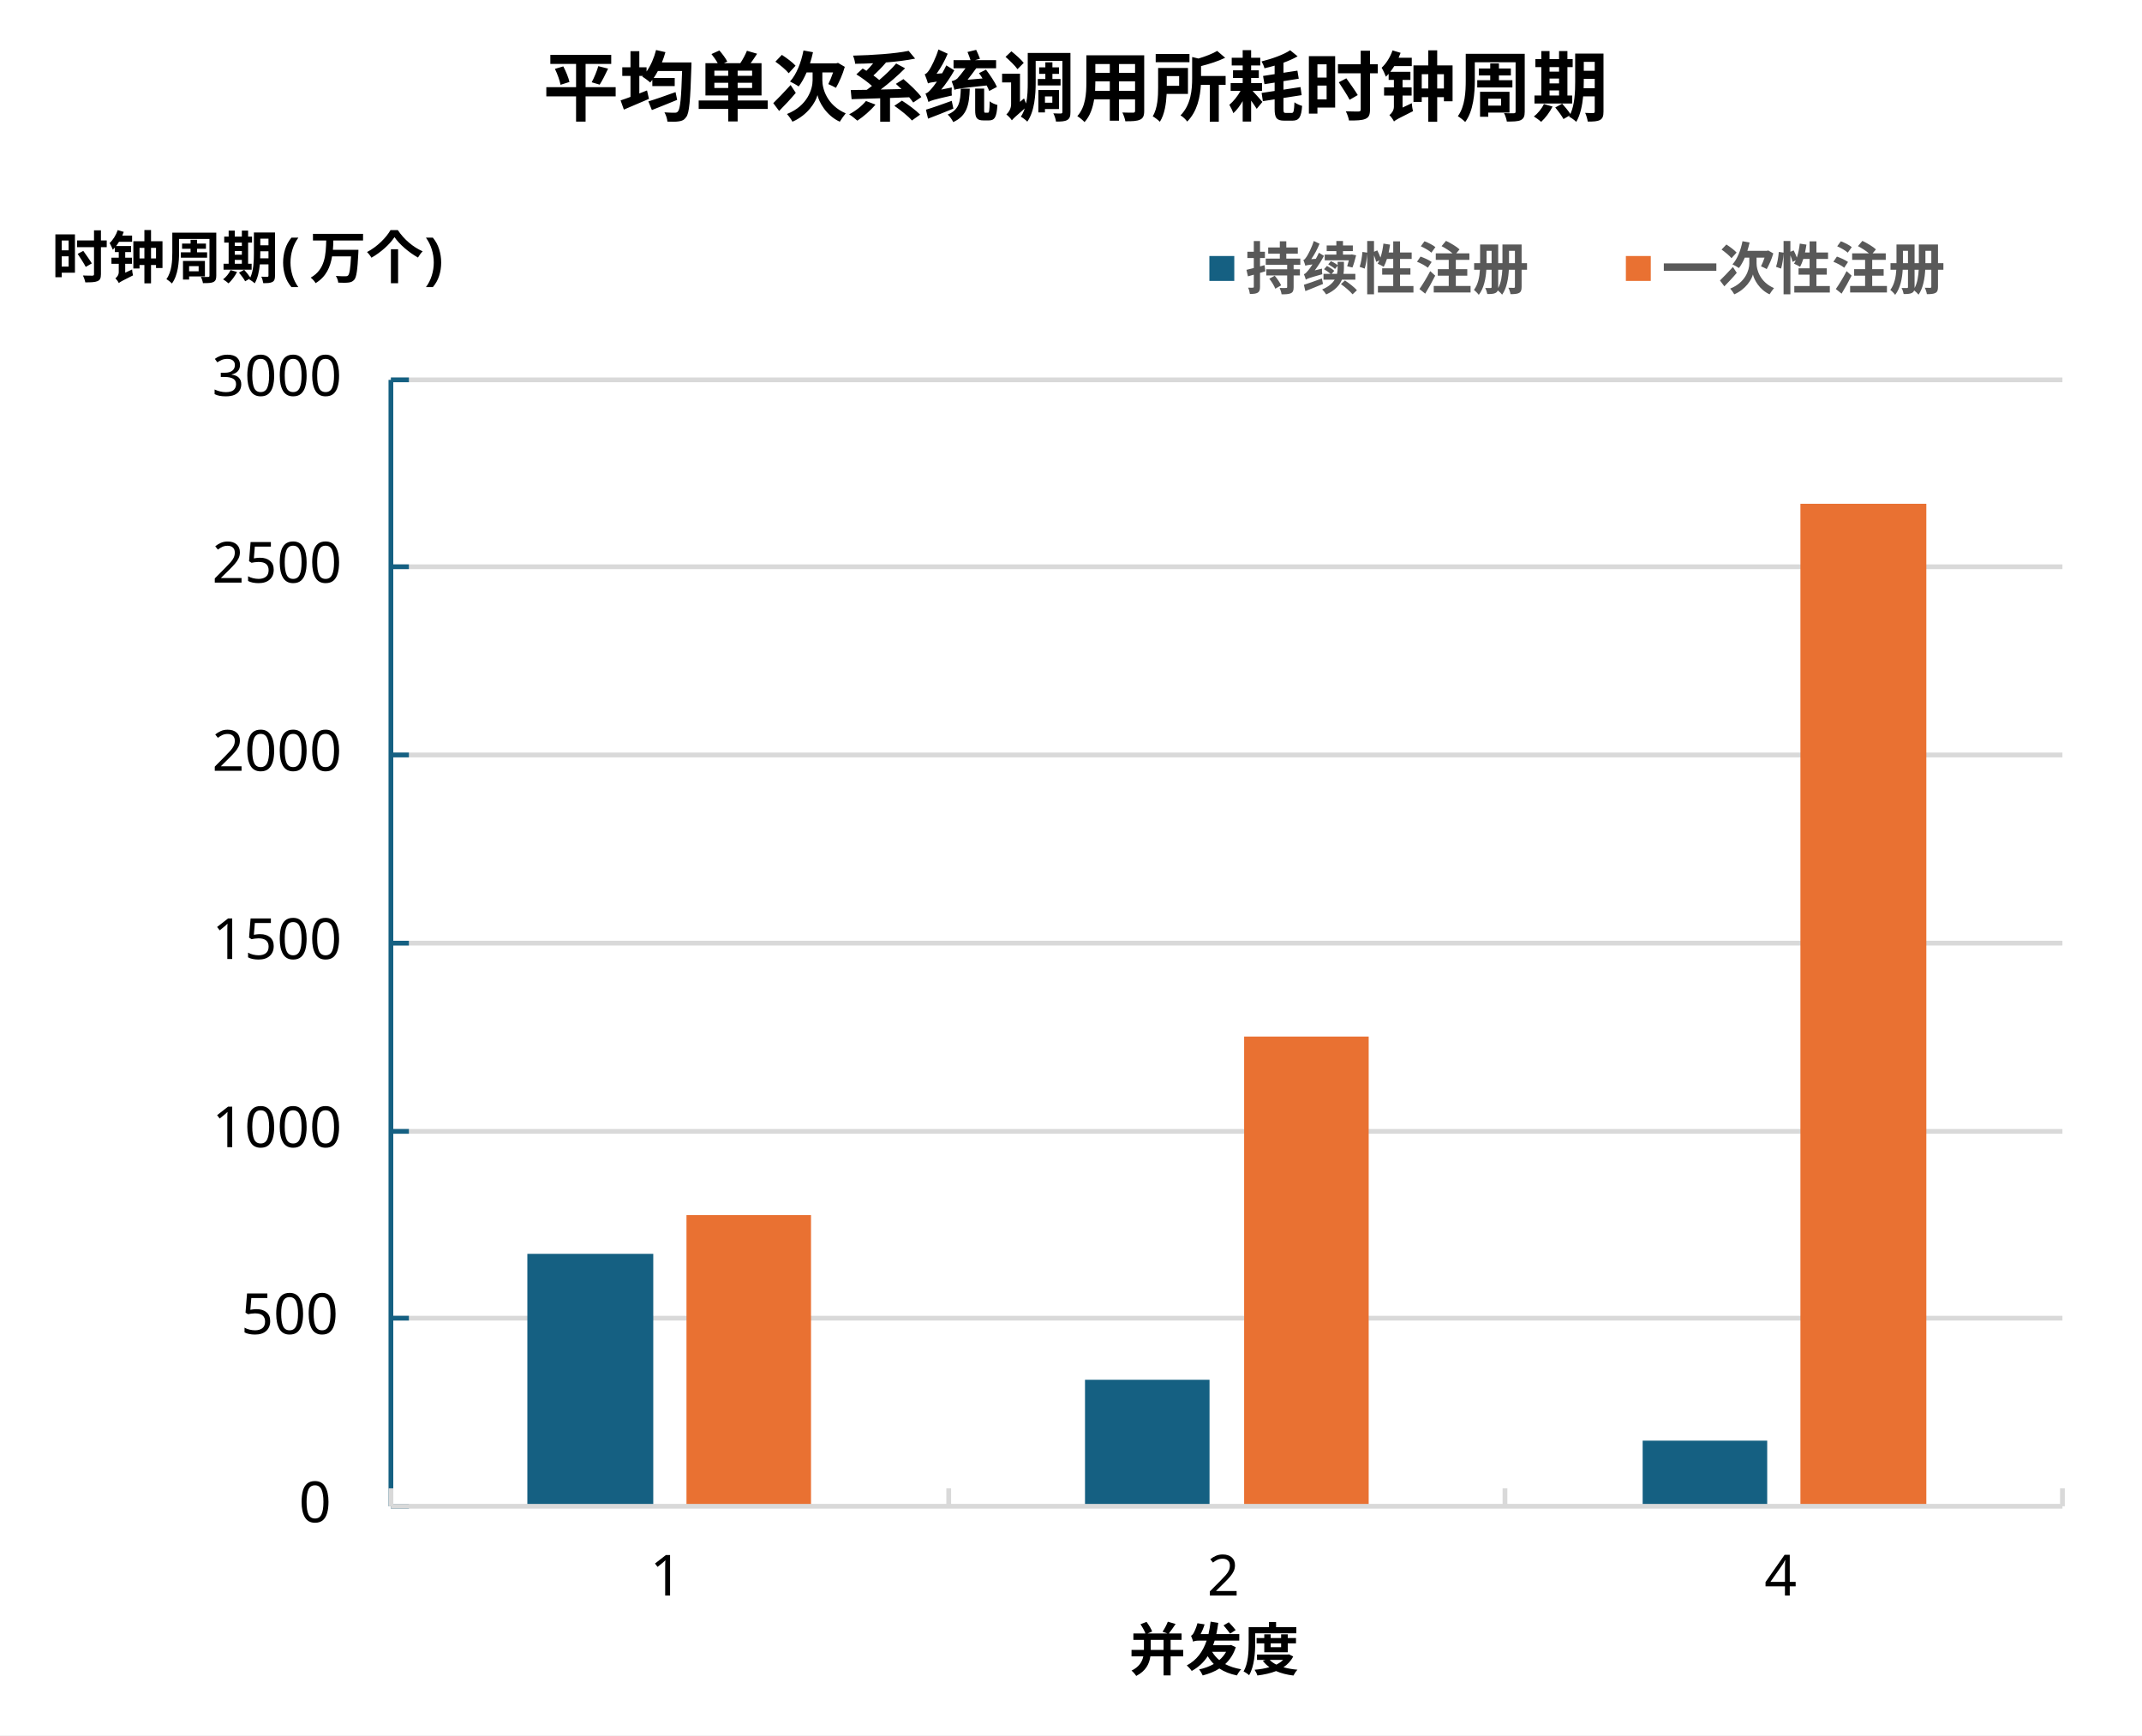
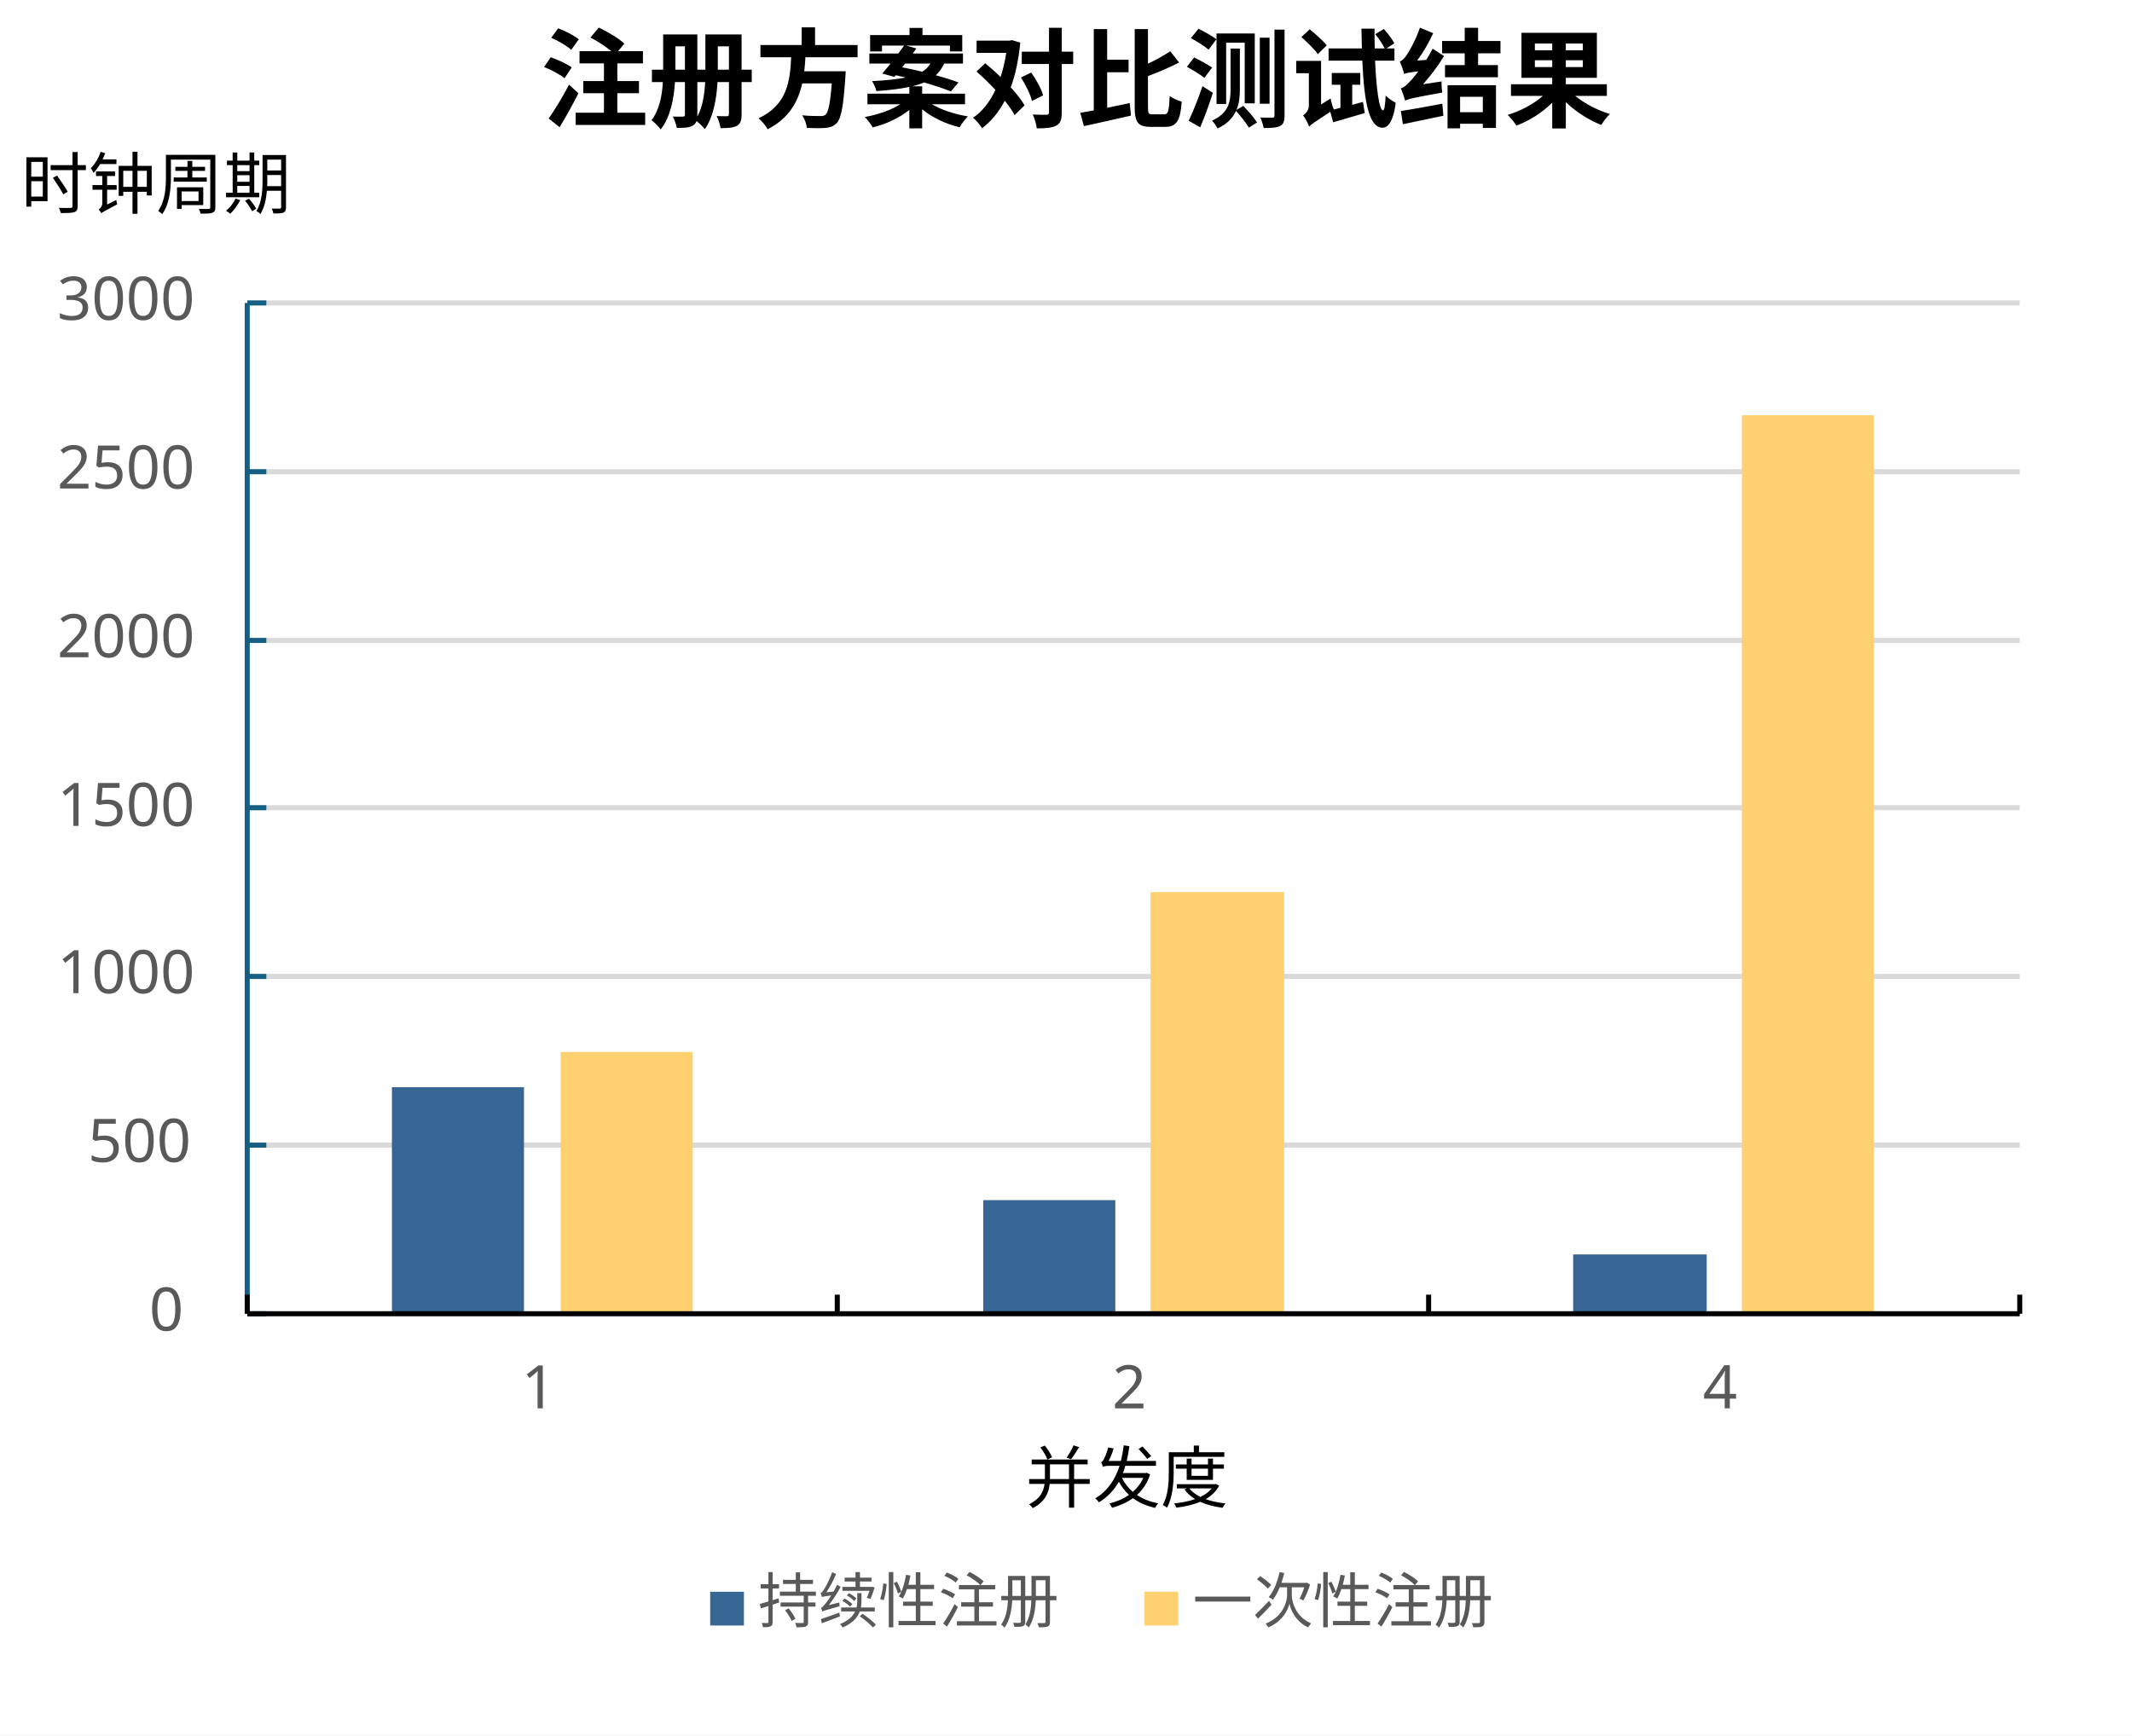
- <svg xmlns="http://www.w3.org/2000/svg" width="1548" height="1254" xml:space="preserve" overflow="hidden">
+ <svg xmlns="http://www.w3.org/2000/svg" width="1453" height="1183" xml:space="preserve" overflow="hidden">
  <defs>
    <clipPath id="clip0">
-       <rect x="2855" y="1151" width="1548" height="1254" />
+       <rect x="2874" y="1123" width="1453" height="1183" />
    </clipPath>
  </defs>
-   <g clip-path="url(#clip0)" transform="translate(-2855 -1151)">
-     <rect x="2855" y="1151" width="1548" height="1254" fill="#FFFFFF" />
+   <g clip-path="url(#clip0)" transform="translate(-2874 -1123)">
+     <rect x="2874" y="1123" width="1453" height="1183" fill="#FFFFFF" />
    <g>
-       <path d="M3137.5 2103.57 4345.5 2103.57M3137.5 1968.56 4345.5 1968.56M3137.5 1832.56 4345.5 1832.56M3137.5 1696.56 4345.5 1696.56M3137.5 1560.55 4345.5 1560.55M3137.5 1425.5 4345.5 1425.5" stroke="#D9D9D9" stroke-width="3.438" stroke-linejoin="round" stroke-miterlimit="10" fill="none" />
+       <path d="M3042.5 1903.56 4250.5 1903.56M3042.5 1788.56 4250.5 1788.56M3042.5 1673.56 4250.5 1673.56M3042.5 1559.55 4250.5 1559.55M3042.5 1444.55 4250.5 1444.55M3042.5 1329.5 4250.5 1329.5" stroke="#D9D9D9" stroke-width="3.438" stroke-linejoin="round" stroke-miterlimit="10" fill="none" />
    </g>
    <g>
-       <path d="M3236.11 2057.07 3327.11 2057.07 3327.11 2240 3236.11 2240ZM3639.12 2148.07 3729.12 2148.07 3729.12 2240 3639.12 2240ZM4042.13 2192.07 4132.14 2192.07 4132.14 2240 4042.13 2240Z" fill="#156082" />
+       <path d="M3141.1 1864.06 3231.11 1864.06 3231.11 2018 3141.1 2018ZM3544.12 1941.06 3634.12 1941.06 3634.12 2018 3544.12 2018ZM3946.13 1978.06 4037.13 1978.06 4037.13 2018 3946.13 2018Z" fill="#386694" />
    </g>
    <g>
-       <path d="M3351.11 2029.07 3441.11 2029.07 3441.11 2240 3351.11 2240ZM3754.12 1900.06 3844.13 1900.06 3844.13 2240 3754.12 2240ZM4156.14 1515.05 4247.14 1515.05 4247.14 2240 4156.14 2240Z" fill="#E97132" />
+       <path d="M3256.11 1840.06 3346.11 1840.06 3346.11 2018 3256.11 2018ZM3658.12 1731.06 3749.12 1731.06 3749.12 2018 3658.12 2018ZM4061.13 1406.05 4151.14 1406.05 4151.14 2018 4061.13 2018Z" fill="#FED06F" />
    </g>
    <g>
-       <path d="M0 0 0 814" stroke="#156082" stroke-width="3.438" stroke-linejoin="round" stroke-miterlimit="10" fill="none" fill-rule="evenodd" transform="matrix(1 0 0 -1 3137.5 2239.5)" />
+       <path d="M0 0 0 689" stroke="#156082" stroke-width="3.438" stroke-linejoin="round" stroke-miterlimit="10" fill="none" fill-rule="evenodd" transform="matrix(1 0 0 -1 3042.5 2018.5)" />
    </g>
    <g>
-       <path d="M3137.5 2239.5 3150.5 2239.5M3137.5 2103.57 3150.5 2103.57M3137.5 1968.56 3150.5 1968.56M3137.5 1832.56 3150.5 1832.56M3137.5 1696.56 3150.5 1696.56M3137.5 1560.55 3150.5 1560.55M3137.5 1425.5 3150.5 1425.5" stroke="#156082" stroke-width="3.438" stroke-linejoin="round" stroke-miterlimit="10" fill="none" />
+       <path d="M3042.5 2018.5 3055.5 2018.5M3042.5 1903.56 3055.5 1903.56M3042.5 1788.56 3055.5 1788.56M3042.5 1673.56 3055.5 1673.56M3042.5 1559.55 3055.5 1559.55M3042.5 1444.55 3055.5 1444.55M3042.5 1329.5 3055.5 1329.5" stroke="#156082" stroke-width="3.438" stroke-linejoin="round" stroke-miterlimit="10" fill="none" />
    </g>
    <g>
-       <path d="M3137.5 2239.5 4345.5 2239.5" stroke="#D9D9D9" stroke-width="3.438" stroke-linejoin="round" stroke-miterlimit="10" fill="none" fill-rule="evenodd" />
+       <path d="M3042.5 2018.5 4250.5 2018.5" stroke="#000000" stroke-width="3.438" stroke-linejoin="round" stroke-miterlimit="10" fill="none" fill-rule="evenodd" />
    </g>
    <g>
-       <path d="M3137.5 2226.5 3137.5 2239.5M3540.62 2226.5 3540.62 2239.5M3942.63 2226.5 3942.63 2239.5M4345.5 2226.5 4345.5 2239.5" stroke="#D9D9D9" stroke-width="3.438" stroke-linejoin="round" stroke-miterlimit="10" fill="none" />
+       <path d="M3042.5 2005.5 3042.5 2018.5M3444.61 2005.5 3444.61 2018.5M3847.63 2005.5 3847.63 2018.5M4250.5 2005.5 4250.5 2018.5" stroke="#000000" stroke-width="3.438" stroke-linejoin="round" stroke-miterlimit="10" fill="none" />
    </g>
    <g>
-       <text font-family="Aptos Narrow,Aptos Narrow_MSFontService,sans-serif" font-weight="400" font-stretch="semi-condensed" font-size="41" transform="matrix(1 0 0 1 3070.95 2251)">0</text>
+       <text fill="#595959" font-family="Aptos Narrow,Aptos Narrow_MSFontService,sans-serif" font-weight="400" font-stretch="semi-condensed" font-size="41" transform="matrix(1 0 0 1 2975.66 2030)">0</text>
    </g>
    <g>
-       <text font-family="Aptos Narrow,Aptos Narrow_MSFontService,sans-serif" font-weight="400" font-stretch="semi-condensed" font-size="41" transform="matrix(1 0 0 1 3029.15 2115)">500</text>
+       <text fill="#595959" font-family="Aptos Narrow,Aptos Narrow_MSFontService,sans-serif" font-weight="400" font-stretch="semi-condensed" font-size="41" transform="matrix(1 0 0 1 2933.86 1915)">500</text>
    </g>
    <g>
-       <text font-family="Aptos Narrow,Aptos Narrow_MSFontService,sans-serif" font-weight="400" font-stretch="semi-condensed" font-size="41" transform="matrix(1 0 0 1 3008.25 1980)">1000</text>
+       <text fill="#595959" font-family="Aptos Narrow,Aptos Narrow_MSFontService,sans-serif" font-weight="400" font-stretch="semi-condensed" font-size="41" transform="matrix(1 0 0 1 2912.96 1800)">1000</text>
    </g>
    <g>
-       <text font-family="Aptos Narrow,Aptos Narrow_MSFontService,sans-serif" font-weight="400" font-stretch="semi-condensed" font-size="41" transform="matrix(1 0 0 1 3008.25 1844)">1500</text>
+       <text fill="#595959" font-family="Aptos Narrow,Aptos Narrow_MSFontService,sans-serif" font-weight="400" font-stretch="semi-condensed" font-size="41" transform="matrix(1 0 0 1 2912.96 1686)">1500</text>
    </g>
    <g>
-       <text font-family="Aptos Narrow,Aptos Narrow_MSFontService,sans-serif" font-weight="400" font-stretch="semi-condensed" font-size="41" transform="matrix(1 0 0 1 3008.25 1708)">2000</text>
+       <text fill="#595959" font-family="Aptos Narrow,Aptos Narrow_MSFontService,sans-serif" font-weight="400" font-stretch="semi-condensed" font-size="41" transform="matrix(1 0 0 1 2912.96 1571)">2000</text>
    </g>
    <g>
-       <text font-family="Aptos Narrow,Aptos Narrow_MSFontService,sans-serif" font-weight="400" font-stretch="semi-condensed" font-size="41" transform="matrix(1 0 0 1 3008.25 1572)">2500</text>
+       <text fill="#595959" font-family="Aptos Narrow,Aptos Narrow_MSFontService,sans-serif" font-weight="400" font-stretch="semi-condensed" font-size="41" transform="matrix(1 0 0 1 2912.96 1456)">2500</text>
    </g>
    <g>
-       <text font-family="Aptos Narrow,Aptos Narrow_MSFontService,sans-serif" font-weight="400" font-stretch="semi-condensed" font-size="41" transform="matrix(1 0 0 1 3008.25 1437)">3000</text>
+       <text fill="#595959" font-family="Aptos Narrow,Aptos Narrow_MSFontService,sans-serif" font-weight="400" font-stretch="semi-condensed" font-size="41" transform="matrix(1 0 0 1 2912.96 1341)">3000</text>
    </g>
    <g>
-       <text font-family="Aptos Narrow,Aptos Narrow_MSFontService,sans-serif" font-weight="400" font-stretch="semi-condensed" font-size="41" transform="matrix(1 0 0 1 3324.69 2304)">1</text>
+       <text fill="#595959" font-family="Aptos Narrow,Aptos Narrow_MSFontService,sans-serif" font-weight="400" font-stretch="semi-condensed" font-size="41" transform="matrix(1 0 0 1 3229.35 2083)">1</text>
    </g>
    <g>
-       <text font-family="Aptos Narrow,Aptos Narrow_MSFontService,sans-serif" font-weight="400" font-stretch="semi-condensed" font-size="41" transform="matrix(1 0 0 1 3727.38 2304)">2</text>
+       <text fill="#595959" font-family="Aptos Narrow,Aptos Narrow_MSFontService,sans-serif" font-weight="400" font-stretch="semi-condensed" font-size="41" transform="matrix(1 0 0 1 3631.94 2083)">2</text>
    </g>
    <g>
-       <text font-family="Aptos Narrow,Aptos Narrow_MSFontService,sans-serif" font-weight="400" font-stretch="semi-condensed" font-size="41" transform="matrix(1 0 0 1 4130.07 2304)">4</text>
+       <text fill="#595959" font-family="Aptos Narrow,Aptos Narrow_MSFontService,sans-serif" font-weight="400" font-stretch="semi-condensed" font-size="41" transform="matrix(1 0 0 1 4034.53 2083)">4</text>
    </g>
    <g>
-       <text font-family="SimSun,SimSun_MSFontService,sans-serif" font-weight="700" font-size="41" transform="matrix(1 0 0 1 3670.85 2358)">并发度</text>
+       <text font-family="SimHei,SimHei_MSFontService,sans-serif" font-weight="400" font-size="46" transform="matrix(1 0 0 1 2888.27 1265)">时钟周期</text>
    </g>
    <g>
-       <text font-family="SimSun,SimSun_MSFontService,sans-serif" font-weight="700" font-size="55" transform="matrix(1 0 0 1 3247.29 1234)">平均单次系统调用所耗时钟周期</text>
+       <text font-family="SimHei,SimHei_MSFontService,sans-serif" font-weight="400" font-size="46" transform="matrix(1 0 0 1 3573.01 2147)">并发度</text>
    </g>
    <g>
-       <rect x="3729" y="1336" width="18" height="18" fill="#156082" />
+       <text font-family="SimSun,SimSun_MSFontService,sans-serif" font-weight="700" font-size="73" transform="matrix(1 0 0 1 3242.82 1204)">注册方案对比测试结果</text>
+     </g>
+     <g>
+       <rect x="3358" y="2208" width="23" height="23" fill="#386694" />
    </g>
    <g>
      <g>
-         <text fill="#595959" font-family="SimSun,SimSun_MSFontService,sans-serif" font-weight="700" font-size="41" transform="matrix(1 0 0 1 3754.95 1360)">持续性注册</text>
+         <text fill="#595959" font-family="DengXian,DengXian_MSFontService,sans-serif" font-weight="400" font-size="41" transform="matrix(1 0 0 1 3390.68 2229)">持续性注册</text>
      </g>
    </g>
    <g>
-       <rect x="4030" y="1336" width="18" height="18" fill="#E97132" />
+       <rect x="3654" y="2208" width="23" height="23" fill="#FED06F" />
    </g>
    <g>
      <g>
-         <text fill="#595959" font-family="SimSun,SimSun_MSFontService,sans-serif" font-weight="700" font-size="41" transform="matrix(1 0 0 1 4055.86 1360)">一次性注册</text>
+         <text fill="#595959" font-family="DengXian,DengXian_MSFontService,sans-serif" font-weight="400" font-size="41" transform="matrix(1 0 0 1 3686.76 2229)">一次性注册</text>
      </g>
-     </g>
-     <g>
-       <text font-family="SimSun,SimSun_MSFontService,sans-serif" font-weight="700" font-size="41" transform="matrix(1 0 0 1 2892.32 1352)">时钟周期</text>
-     </g>
-     <g>
-       <text font-family="SimSun,SimSun_MSFontService,sans-serif" font-weight="700" font-size="41" transform="matrix(1 0 0 1 3057.96 1352)">(</text>
-     </g>
-     <g>
-       <text font-family="SimSun,SimSun_MSFontService,sans-serif" font-weight="700" font-size="41" transform="matrix(1 0 0 1 3078.75 1352)">万个</text>
-     </g>
-     <g>
-       <text font-family="SimSun,SimSun_MSFontService,sans-serif" font-weight="700" font-size="41" transform="matrix(1 0 0 1 3161.57 1352)">)</text>
    </g>
  </g>
</svg>
